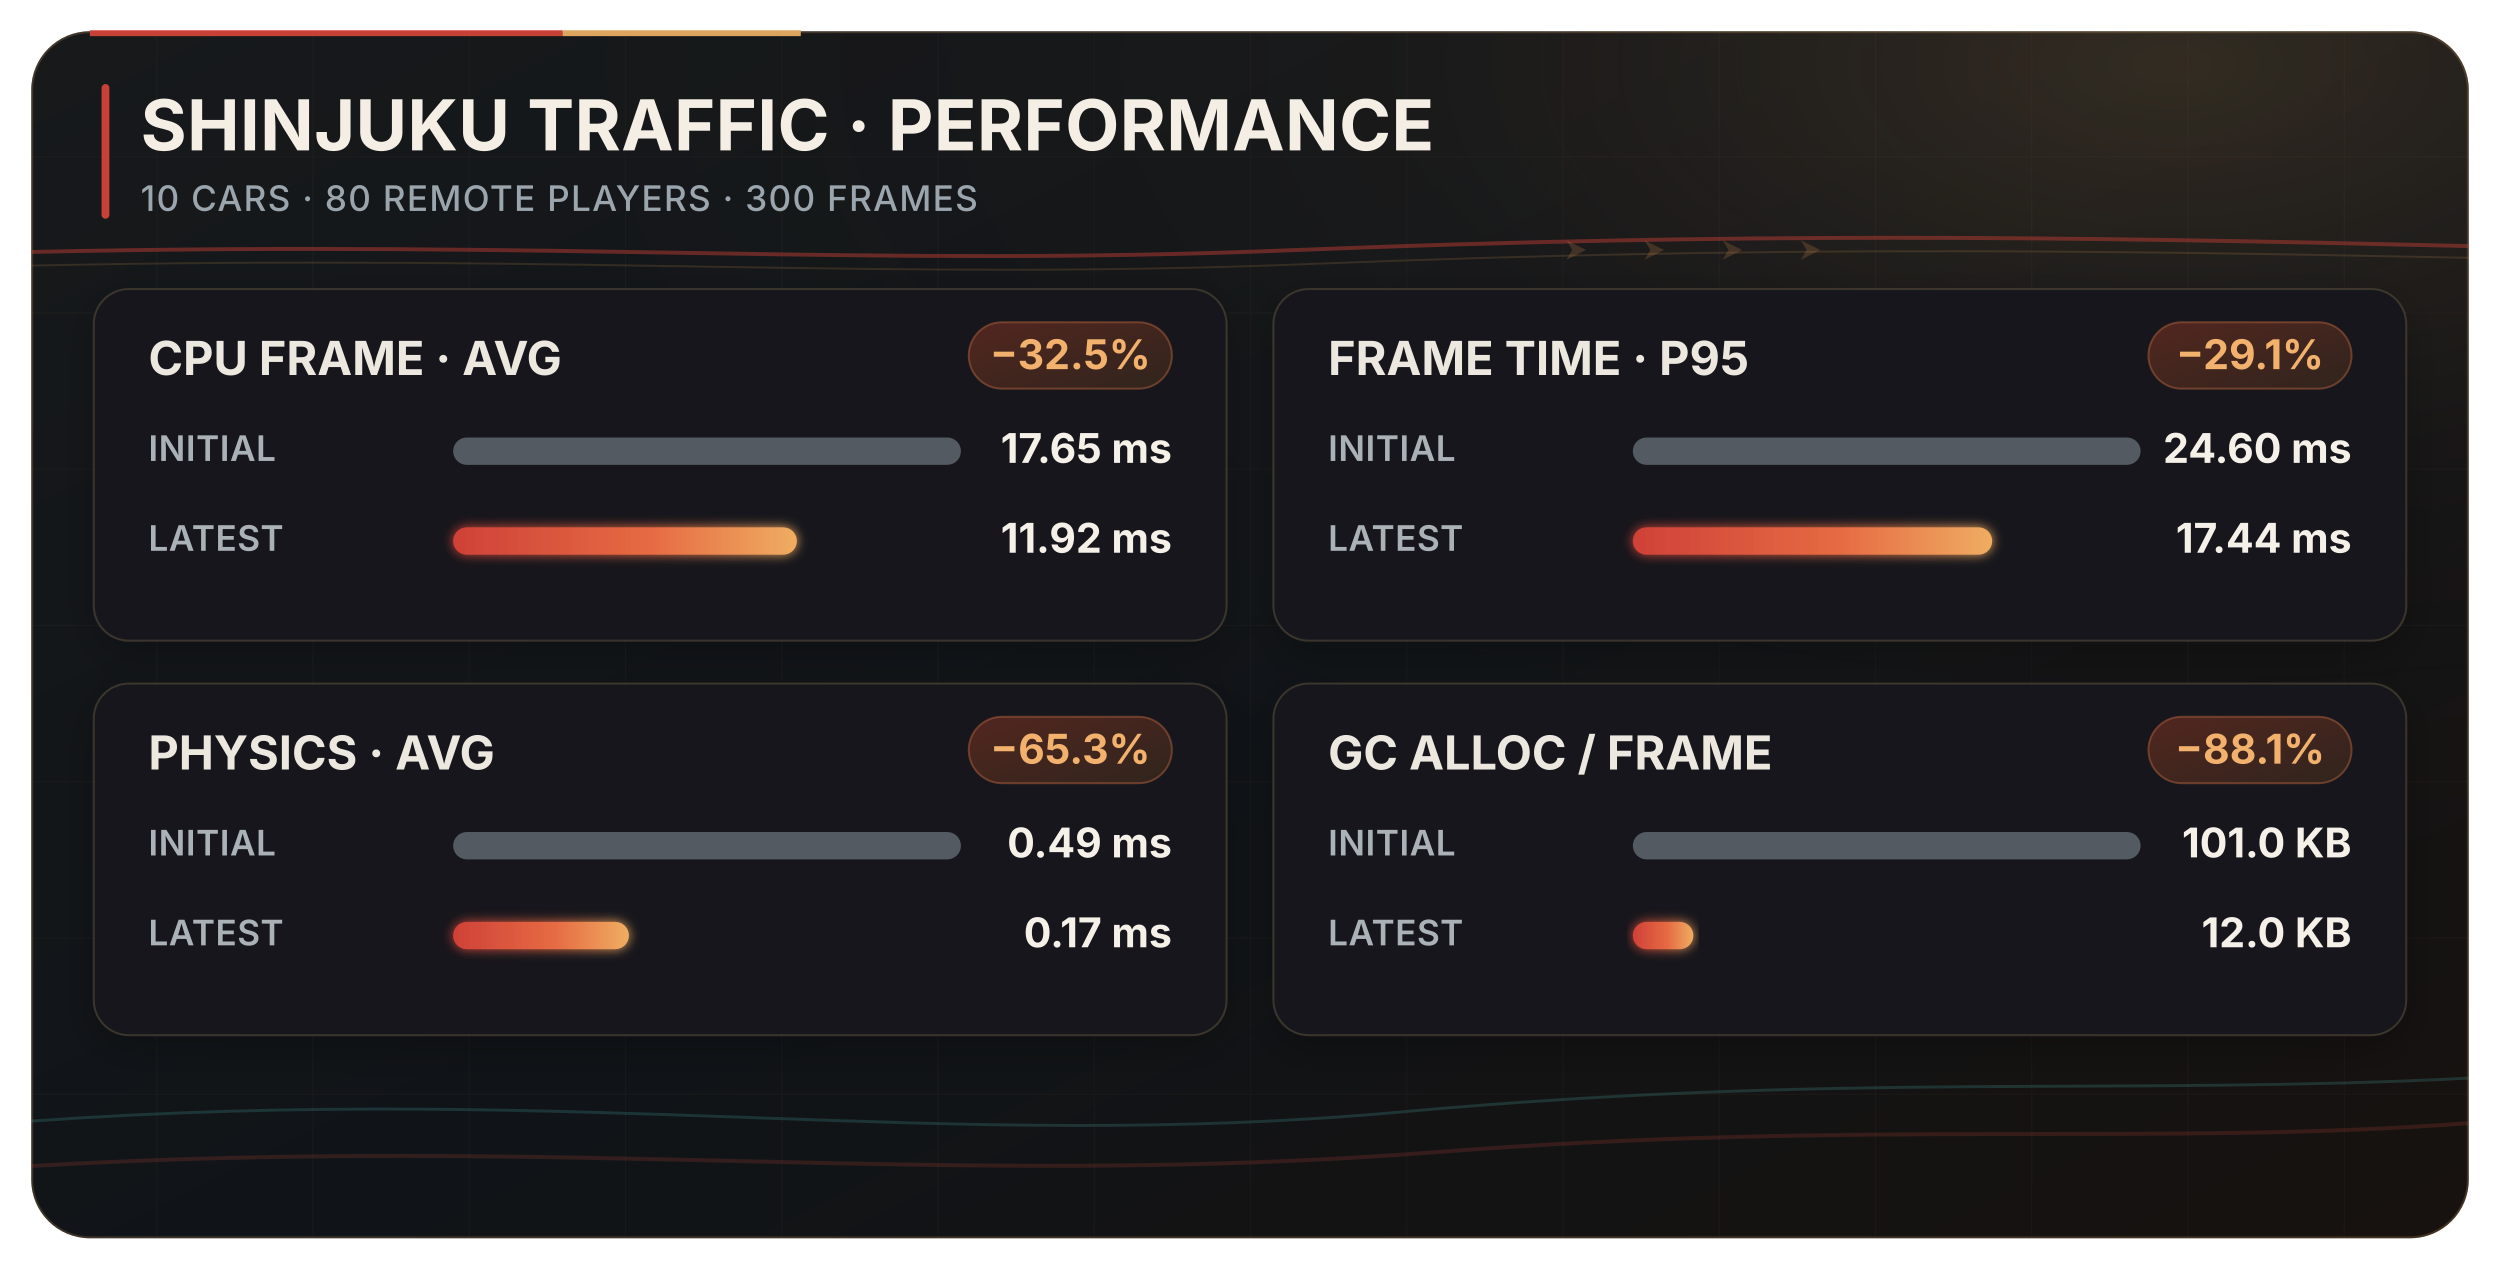
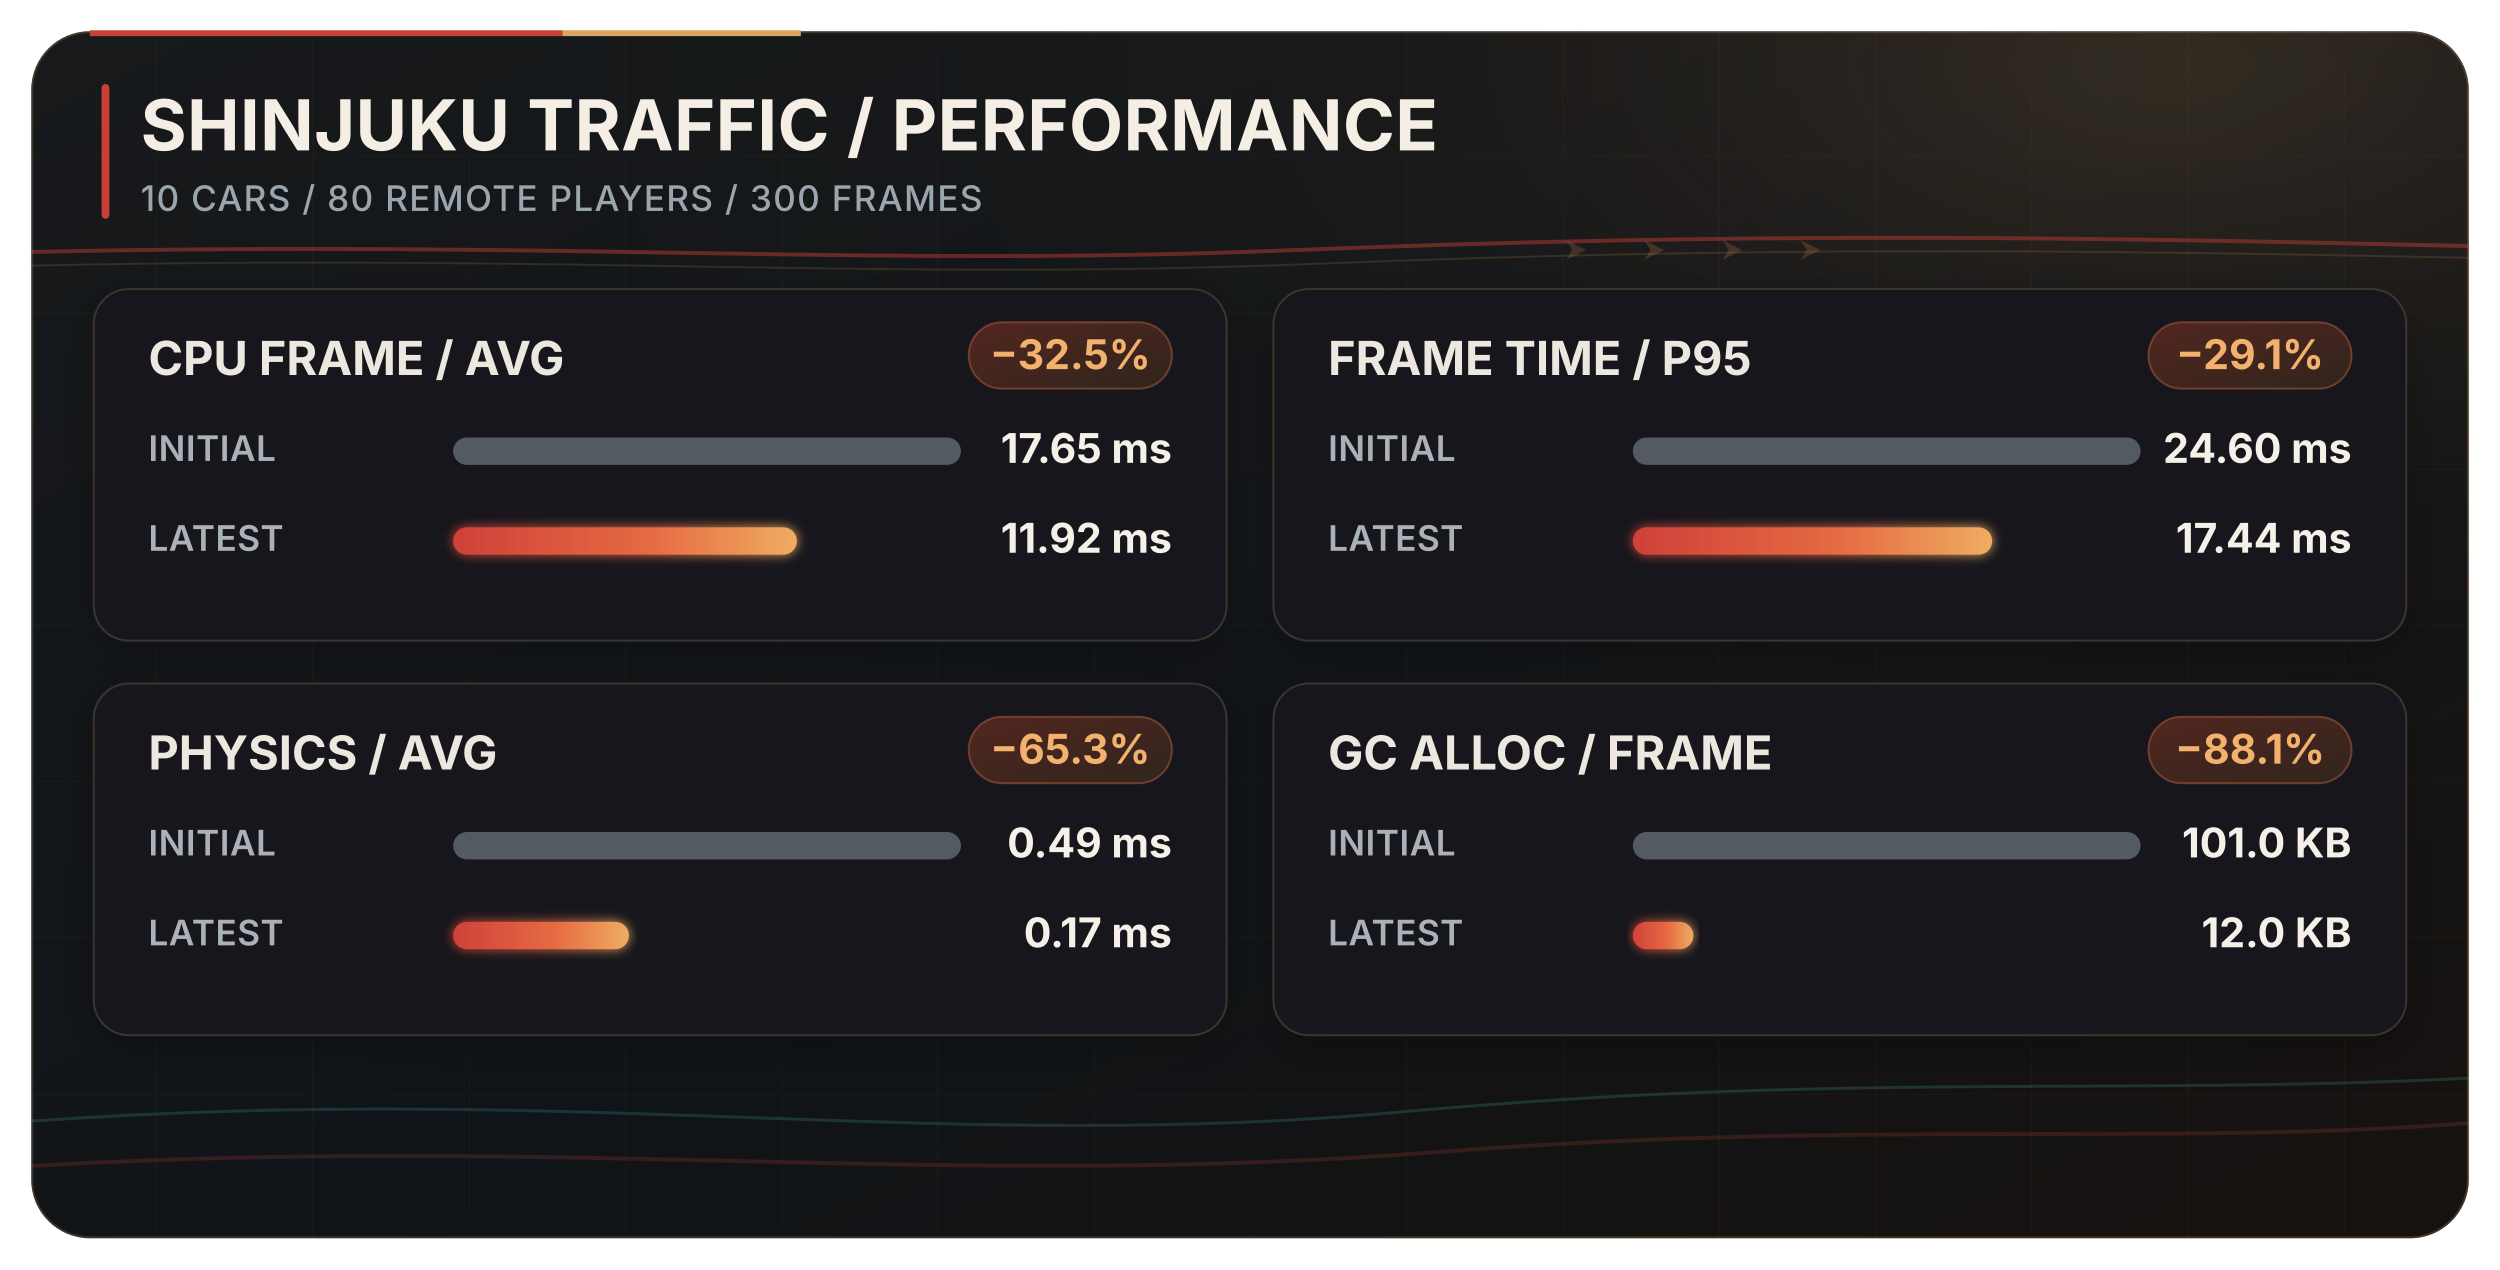
<svg xmlns="http://www.w3.org/2000/svg" width="1280" height="650" viewBox="0 0 1280 650" role="img" aria-labelledby="title desc">
  <defs>
    <linearGradient id="panelBackground" x1="0" y1="0" x2="1" y2="1">
      <stop offset="0" stop-color="#17191b" />
      <stop offset="0.55" stop-color="#101418" />
      <stop offset="1" stop-color="#17120f" />
    </linearGradient>
    <radialGradient id="stationLight" cx="88%" cy="3%" r="76%">
      <stop offset="0" stop-color="#d69a50" stop-opacity="0.17" />
      <stop offset="0.42" stop-color="#a46531" stop-opacity="0.045" />
      <stop offset="1" stop-color="#000000" stop-opacity="0" />
    </radialGradient>
    <linearGradient id="latestBar" x1="0" y1="0" x2="1" y2="0">
      <stop offset="0" stop-color="#cf4138" />
      <stop offset="0.58" stop-color="#e66b43" />
      <stop offset="1" stop-color="#efad62" />
    </linearGradient>
    <linearGradient id="latestChip" x1="0" y1="0" x2="1" y2="1">
      <stop offset="0" stop-color="#52261f" />
      <stop offset="1" stop-color="#30251d" />
    </linearGradient>
    <pattern id="streetGrid" width="80" height="80" patternUnits="userSpaceOnUse">
      <path d="M80 0H0V80" fill="none" stroke="#e9c08a" stroke-opacity="0.035" stroke-width="1" />
    </pattern>
    <filter id="cardShadow" x="-8%" y="-12%" width="116%" height="130%">
      <feDropShadow dx="0" dy="7" stdDeviation="10" flood-color="#000000" flood-opacity="0.24" />
    </filter>
    <filter id="barGlow" x="-8%" y="-100%" width="116%" height="300%">
      <feGaussianBlur stdDeviation="3" result="blur" />
      <feMerge>
        <feMergeNode in="blur" />
        <feMergeNode in="SourceGraphic" />
      </feMerge>
    </filter>
    <clipPath id="panelClip">
      <rect x="16" y="16" width="1248" height="618" rx="30" />
    </clipPath>
    <style>
      text { font-family: Inter, Pretendard, "Noto Sans KR", "Segoe UI", sans-serif; }
      .title { fill: #f4eee5; font-size: 36px; font-weight: 750; letter-spacing: 0.2px; }
      .subtitle { fill: #9ba5ad; font-size: 18px; font-weight: 500; letter-spacing: 0.65px; }
      .card-title { fill: #ede8df; font-size: 24px; font-weight: 700; }
      .delta { fill: #f2b16d; font-size: 21px; font-weight: 750; }
      .label { fill: #aab2b7; font-size: 18px; font-weight: 600; letter-spacing: 0.25px; }
      .value { fill: #f5f0e8; font-size: 21px; font-weight: 750; }
    </style>
  </defs>
  <g clip-path="url(#panelClip)">
    <rect x="16" y="16" width="1248" height="618" rx="30" fill="url(#panelBackground)" />
    <rect x="16" y="16" width="1248" height="618" rx="30" fill="url(#stationLight)" />
    <rect x="16" y="16" width="1248" height="618" rx="30" fill="url(#streetGrid)" />
    <path d="M16 129 C290 123 445 137 664 128 C890 119 1055 121 1264 126" fill="none" stroke="#a83831" stroke-opacity="0.56" stroke-width="2" />
    <path d="M16 136 C295 130 456 144 675 135 C902 126 1068 128 1264 132" fill="none" stroke="#df9d53" stroke-opacity="0.16" stroke-width="1" />
    <path d="M16 574 C300 554 483 591 721 569 C943 549 1088 561 1264 552" fill="none" stroke="#54c9c2" stroke-opacity="0.18" stroke-width="1.5" />
    <path d="M16 597 C292 581 484 609 734 590 C951 573 1110 587 1264 575" fill="none" stroke="#b34236" stroke-opacity="0.22" stroke-width="2" />
    <g fill="#d08a48" opacity="0.22">
      <path d="M802 123 l10 5 -10 5 3-5z" />
      <path d="M842 123 l10 5 -10 5 3-5z" />
      <path d="M882 123 l10 5 -10 5 3-5z" />
      <path d="M922 123 l10 5 -10 5 3-5z" />
    </g>
  </g>
  <rect x="16.5" y="16.5" width="1247" height="617" rx="29.5" fill="none" stroke="#b98a55" stroke-opacity="0.26" />
  <path d="M46 17 H288" stroke="#c74137" stroke-width="3" />
  <path d="M288 17 H410" stroke="#dca45f" stroke-width="3" />
  <rect x="52" y="43" width="4" height="69" rx="2" fill="#c84036" />
-   <text x="72" y="77" class="title">SHINJUKU TRAFFIC · PERFORMANCE</text>
-   <text x="72" y="108" class="subtitle">10 CARS · 80 REMOTE PLAYERS · 300 FRAMES</text>
+   <text x="72" y="77" class="title">SHINJUKU TRAFFIC / PERFORMANCE</text>
+   <text x="72" y="108" class="subtitle">10 CARS / 80 REMOTE PLAYERS / 300 FRAMES</text>
  <g filter="url(#cardShadow)">
    <rect x="48" y="148" width="580" height="180" rx="18" fill="#14191d" fill-opacity="0.96" stroke="#554739" stroke-opacity="0.62" />
    <rect x="652" y="148" width="580" height="180" rx="18" fill="#14191d" fill-opacity="0.96" stroke="#554739" stroke-opacity="0.62" />
    <rect x="48" y="350" width="580" height="180" rx="18" fill="#14191d" fill-opacity="0.96" stroke="#554739" stroke-opacity="0.62" />
    <rect x="652" y="350" width="580" height="180" rx="18" fill="#14191d" fill-opacity="0.96" stroke="#554739" stroke-opacity="0.62" />
  </g>
-   <text x="76" y="192" class="card-title">CPU FRAME · AVG</text>
+   <text x="76" y="192" class="card-title">CPU FRAME / AVG</text>
  <rect x="496" y="165" width="104" height="34" rx="17" fill="url(#latestChip)" stroke="#a85b3b" stroke-opacity="0.55" />
  <text x="548" y="189" text-anchor="middle" class="delta">−32.5%</text>
  <text x="76" y="236" class="label">INITIAL</text>
  <rect x="232" y="224" width="260" height="14" rx="7" fill="#535a61" />
  <text x="600" y="237" text-anchor="end" class="value">17.65 ms</text>
  <text x="76" y="282" class="label">LATEST</text>
  <rect x="232" y="270" width="176" height="14" rx="7" fill="url(#latestBar)" filter="url(#barGlow)" />
  <text x="600" y="283" text-anchor="end" class="value">11.92 ms</text>
-   <text x="680" y="192" class="card-title">FRAME TIME · P95</text>
+   <text x="680" y="192" class="card-title">FRAME TIME / P95</text>
  <rect x="1100" y="165" width="104" height="34" rx="17" fill="url(#latestChip)" stroke="#a85b3b" stroke-opacity="0.55" />
  <text x="1152" y="189" text-anchor="middle" class="delta">−29.1%</text>
  <text x="680" y="236" class="label">INITIAL</text>
  <rect x="836" y="224" width="260" height="14" rx="7" fill="#535a61" />
  <text x="1204" y="237" text-anchor="end" class="value">24.60 ms</text>
  <text x="680" y="282" class="label">LATEST</text>
  <rect x="836" y="270" width="184" height="14" rx="7" fill="url(#latestBar)" filter="url(#barGlow)" />
  <text x="1204" y="283" text-anchor="end" class="value">17.44 ms</text>
-   <text x="76" y="394" class="card-title">PHYSICS · AVG</text>
+   <text x="76" y="394" class="card-title">PHYSICS / AVG</text>
  <rect x="496" y="367" width="104" height="34" rx="17" fill="url(#latestChip)" stroke="#a85b3b" stroke-opacity="0.55" />
  <text x="548" y="391" text-anchor="middle" class="delta">−65.3%</text>
  <text x="76" y="438" class="label">INITIAL</text>
  <rect x="232" y="426" width="260" height="14" rx="7" fill="#535a61" />
  <text x="600" y="439" text-anchor="end" class="value">0.49 ms</text>
  <text x="76" y="484" class="label">LATEST</text>
  <rect x="232" y="472" width="90" height="14" rx="7" fill="url(#latestBar)" filter="url(#barGlow)" />
  <text x="600" y="485" text-anchor="end" class="value">0.17 ms</text>
  <text x="680" y="394" class="card-title">GC ALLOC / FRAME</text>
  <rect x="1100" y="367" width="104" height="34" rx="17" fill="url(#latestChip)" stroke="#a85b3b" stroke-opacity="0.55" />
  <text x="1152" y="391" text-anchor="middle" class="delta">−88.1%</text>
  <text x="680" y="438" class="label">INITIAL</text>
  <rect x="836" y="426" width="260" height="14" rx="7" fill="#535a61" />
  <text x="1204" y="439" text-anchor="end" class="value">101.0 KB</text>
  <text x="680" y="484" class="label">LATEST</text>
  <rect x="836" y="472" width="31" height="14" rx="7" fill="url(#latestBar)" filter="url(#barGlow)" />
  <text x="1204" y="485" text-anchor="end" class="value">12.0 KB</text>
</svg>
